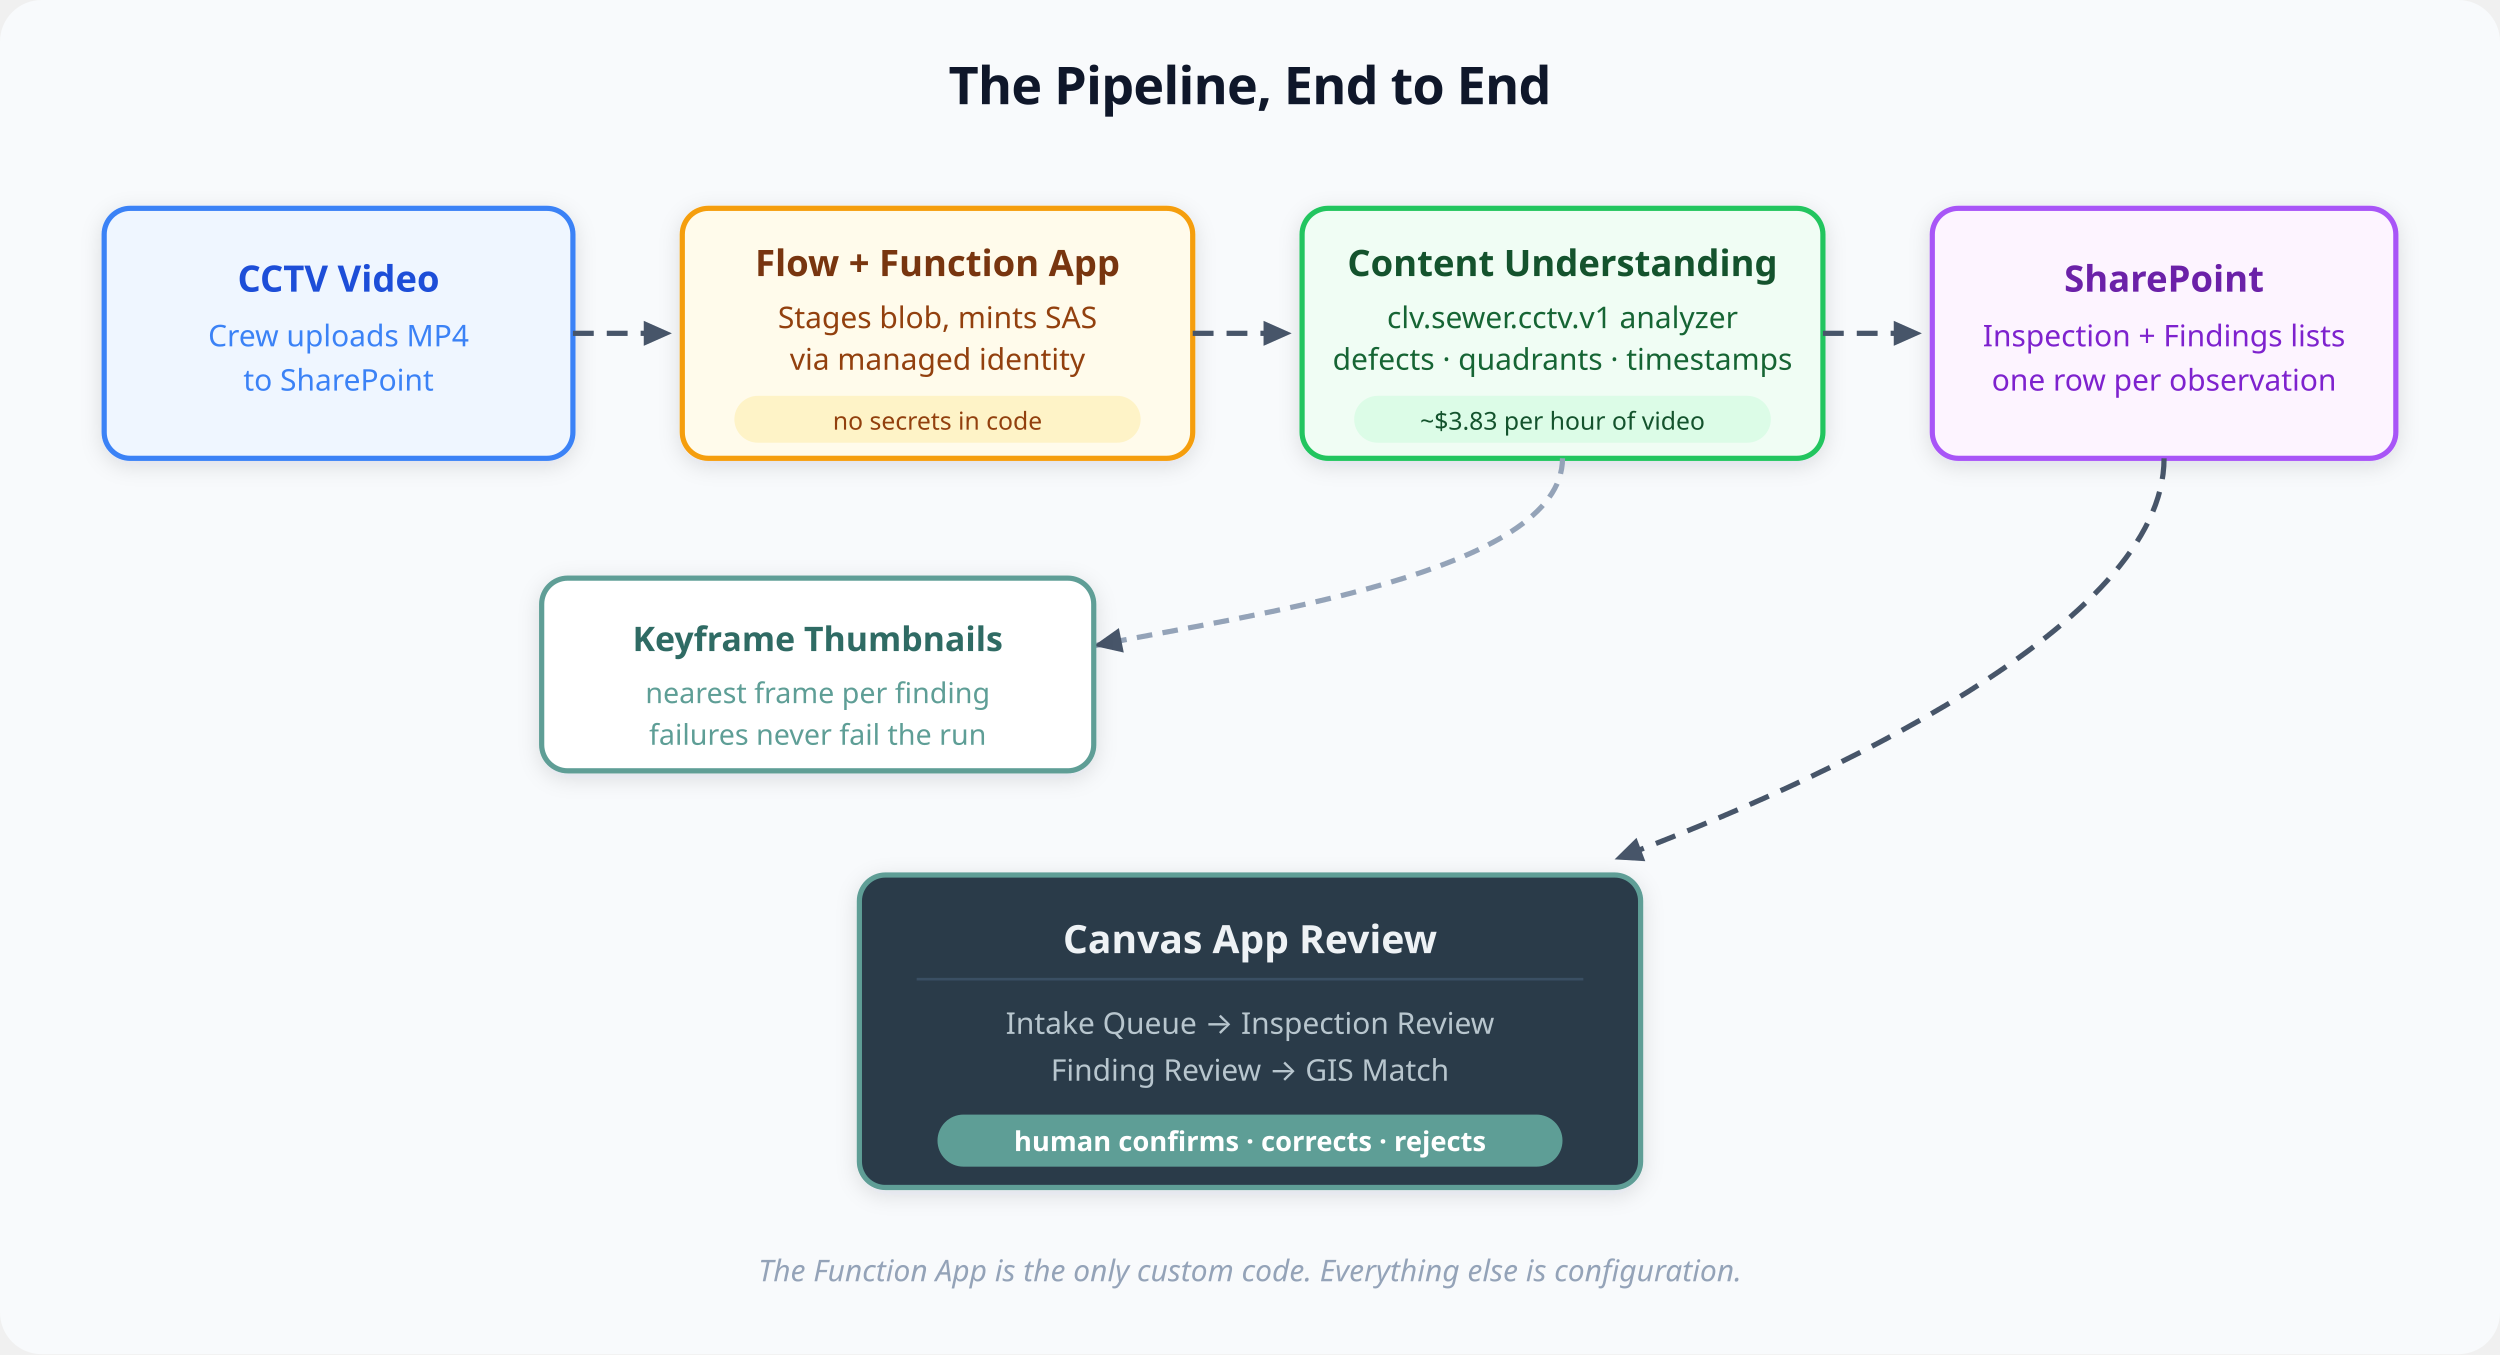
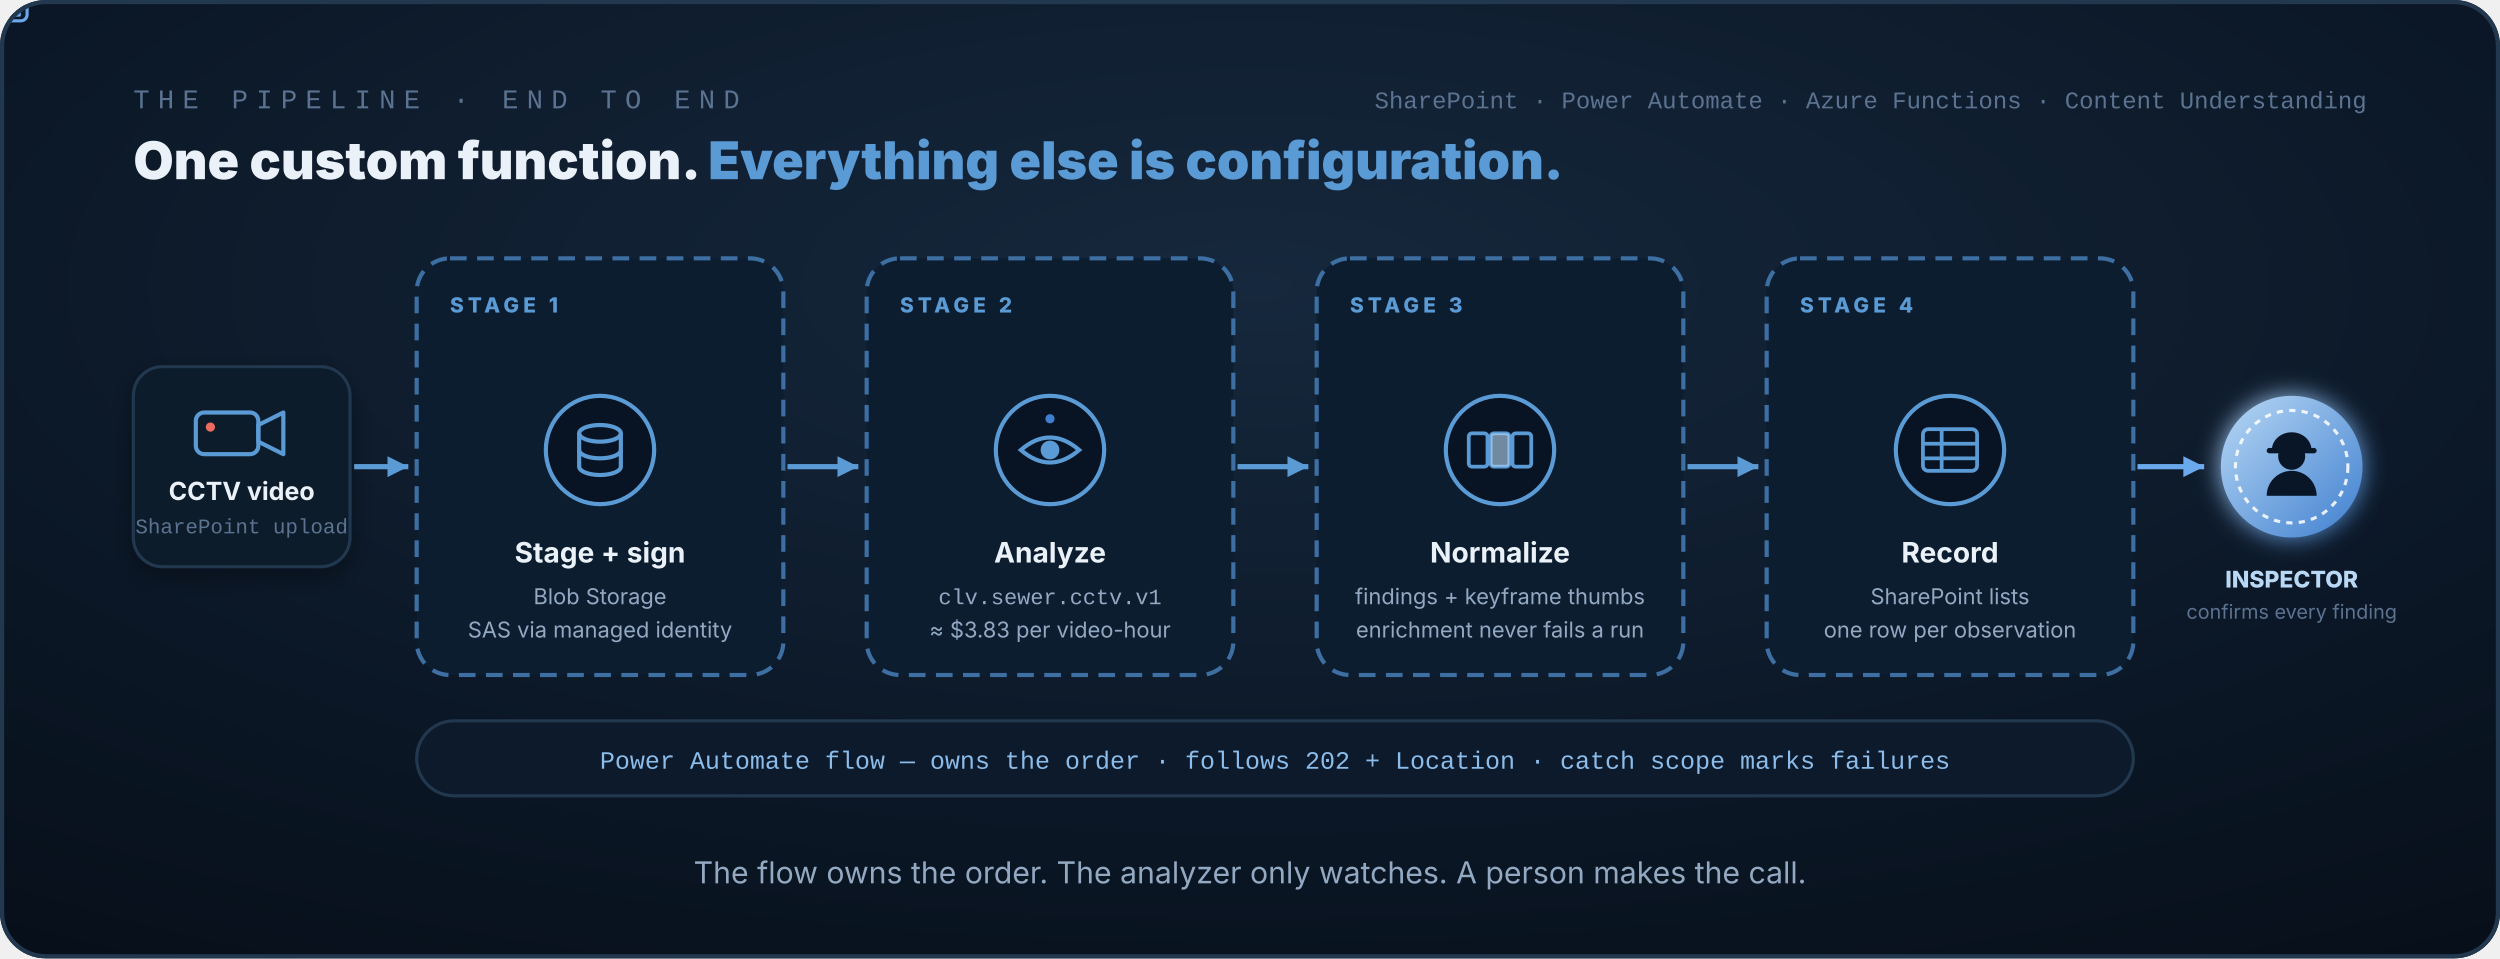
- <svg xmlns="http://www.w3.org/2000/svg" viewBox="0 0 960 520" font-family="'Segoe UI', system-ui, -apple-system, sans-serif">
+ <svg xmlns="http://www.w3.org/2000/svg" width="1200" height="460" viewBox="0 0 1200 460" font-family="'Inter','Segoe UI',system-ui,sans-serif">
  <defs>
-     <marker id="parr" viewBox="0 0 10 10" refX="9" refY="5" markerWidth="6" markerHeight="6" orient="auto">
-       <path d="M 0 1 L 9 5 L 0 9 z" fill="#475569" />
+     <radialGradient id="bg" cx="50%" cy="30%" r="100%">
+       <stop offset="0%" stop-color="#16283d" />
+       <stop offset="55%" stop-color="#0b1726" />
+       <stop offset="100%" stop-color="#050b13" />
+     </radialGradient>
+     <linearGradient id="mango" x1="0" y1="0" x2="1" y2="1">
+       <stop offset="0%" stop-color="#b8d8f5" />
+       <stop offset="100%" stop-color="#3f7fcf" />
+     </linearGradient>
+     <filter id="shadow" x="-20%" y="-20%" width="140%" height="150%">
+       <feDropShadow dx="0" dy="4" stdDeviation="6" flood-color="#000000" flood-opacity=".35" />
+     </filter>
+     <filter id="glow" x="-80%" y="-80%" width="260%" height="260%">
+       <feGaussianBlur stdDeviation="6" result="b" />
+       <feMerge>
+         <feMergeNode in="b" />
+         <feMergeNode in="SourceGraphic" />
+       </feMerge>
+     </filter>
+     <marker id="arrT" markerUnits="userSpaceOnUse" markerWidth="12" markerHeight="12" viewBox="0 0 12 12" refX="10" refY="6" orient="auto">
+       <path d="M0 1 L10 6 L0 11z" fill="#5b9bd5" />
    </marker>
-     <style>
-       .pflow { stroke-dasharray: 8 5; animation: pdash 1.2s linear infinite; }
-       .pflow-slow { stroke-dasharray: 6 4; animation: pdash 2s linear infinite; }
-       @keyframes pdash { to { stroke-dashoffset: -13; } }
-       .pnode { filter: drop-shadow(0 2px 4px rgba(15, 23, 42, 0.12)); }
-     </style>
+     <marker id="arrA" markerUnits="userSpaceOnUse" markerWidth="12" markerHeight="12" viewBox="0 0 12 12" refX="10" refY="6" orient="auto">
+       <path d="M0 1 L10 6 L0 11z" fill="#6aa9ec" />
+     </marker>
+     <g id="disc">
+       <circle r="26" fill="#081424" stroke="#5b9bd5" stroke-width="2" />
+     </g>
+     <clipPath id="frame">
+       <rect width="1200" height="460" rx="22" />
+     </clipPath>
  </defs>
-   <rect width="960" height="520" fill="#F8FAFC" rx="16" />
-   <text x="480" y="40" text-anchor="middle" font-size="20" font-weight="700" fill="#0F172A" letter-spacing="-0.3">The Pipeline, End to End</text>
-   <g class="pnode">
-     <rect x="40" y="80" width="180" height="96" rx="10" fill="#EFF6FF" stroke="#3B82F6" stroke-width="2" />
+   <style>
+     .mono{font-family:'Cascadia Code',Consolas,'Courier New',monospace}
+     .muted{fill:#93a9c2}.dim{fill:#5b7390}
+     .cyc{animation-duration:12s;animation-iteration-count:infinite;animation-timing-function:ease-in-out}
+     .s1{animation-name:s1}.s2{animation-name:s2}.s3{animation-name:s3}.s4{animation-name:s4}
+     @keyframes s1{0%,3%{opacity:.5}7%,21%{opacity:1}26%,100%{opacity:.5}}
+     @keyframes s2{0%,25%{opacity:.5}29%,43%{opacity:1}48%,100%{opacity:.5}}
+     @keyframes s3{0%,47%{opacity:.5}51%,65%{opacity:1}70%,100%{opacity:.5}}
+     @keyframes s4{0%,69%{opacity:.5}73%,87%{opacity:1}92%,100%{opacity:.5}}
+     .stamp{animation:stamp 12s ease-in-out infinite;transform-box:fill-box;transform-origin:center}
+     @keyframes stamp{0%,89%{transform:scale(1)}93%{transform:scale(1.14)}97%,100%{transform:scale(1)}}
+     [class]{animation-fill-mode:both}
+   </style>
+   <g clip-path="url(#frame)" fill="#eaf1f8">
+     <rect width="1200" height="460" fill="url(#bg)" />
+     <text x="64" y="52" font-size="13" letter-spacing="4" class="dim mono">THE PIPELINE · END TO END</text>
+     <text x="64" y="86" font-size="25" font-weight="900">One custom function. <tspan fill="#5b9bd5">Everything else is configuration.</tspan>
+     </text>
+     <text x="1136" y="52" text-anchor="end" font-size="11.5" class="mono dim">SharePoint · Power Automate · Azure Functions · Content Understanding</text>
+     <g transform="translate(64 176)">
+       <rect width="104" height="96" rx="14" fill="#0c1a2b" stroke="#22384f" stroke-width="1.5" filter="url(#shadow)" />
+       <rect x="30" y="22" width="30" height="20" rx="4" fill="none" stroke="#5b9bd5" stroke-width="2" />
+       <path d="M60 28 L72 22 L72 42 L60 36 Z" fill="none" stroke="#5b9bd5" stroke-width="2" stroke-linejoin="round" />
+       <circle cx="37" cy="29" r="2.2" fill="#ec6a5e" />
+       <text x="52" y="64" text-anchor="middle" font-size="12" font-weight="700">CCTV video</text>
+       <text x="52" y="80" text-anchor="middle" font-size="10" class="dim mono">SharePoint upload</text>
+     </g>
+     <g class="cyc s1" transform="translate(200 124)">
+       <rect width="176" height="200" rx="16" fill="#0d1d30" stroke="#3d6fa3" stroke-width="2" stroke-dasharray="8 5" />
+       <text x="16" y="26" font-size="10" letter-spacing="2" font-weight="800" fill="#5b9bd5">STAGE 1</text>
+       <g transform="translate(88 92)">
+         <use href="#disc" />
+         <g fill="none" stroke="#5b9bd5" stroke-width="2">
+           <ellipse cx="0" cy="-8" rx="10" ry="4" />
+           <path d="M-10 -8 V8 A10 4 0 0 0 10 8 V-8" />
+           <path d="M-10 0 A10 4 0 0 0 10 0" />
+         </g>
+       </g>
+       <text x="88" y="146" text-anchor="middle" font-size="13.5" font-weight="700">Stage + sign</text>
+       <text x="88" y="166" text-anchor="middle" font-size="10.5" class="muted">Blob Storage</text>
+       <text x="88" y="182" text-anchor="middle" font-size="10.5" class="muted">SAS via managed identity</text>
+     </g>
+     <g class="cyc s2" transform="translate(416 124)">
+       <rect width="176" height="200" rx="16" fill="#0d1d30" stroke="#3d6fa3" stroke-width="2" stroke-dasharray="8 5" />
+       <text x="16" y="26" font-size="10" letter-spacing="2" font-weight="800" fill="#5b9bd5">STAGE 2</text>
+       <g transform="translate(88 92)">
+         <use href="#disc" />
+         <path d="M-14 0 Q0 -12 14 0 Q0 12 -14 0 Z" fill="none" stroke="#5b9bd5" stroke-width="2" />
+         <circle r="4.5" fill="#5b9bd5" />
+         <circle cx="0" cy="-15" r="2.2" fill="#3f7fcf" />
+       </g>
+       <text x="88" y="146" text-anchor="middle" font-size="13.5" font-weight="700">Analyze</text>
+       <text x="88" y="166" text-anchor="middle" font-size="10.5" class="muted mono">clv.sewer.cctv.v1</text>
+       <text x="88" y="182" text-anchor="middle" font-size="10.5" class="muted">≈ $3.83 per video-hour</text>
+     </g>
+     <g class="cyc s3" transform="translate(632 124)">
+       <rect width="176" height="200" rx="16" fill="#0d1d30" stroke="#3d6fa3" stroke-width="2" stroke-dasharray="8 5" />
+       <text x="16" y="26" font-size="10" letter-spacing="2" font-weight="800" fill="#5b9bd5">STAGE 3</text>
+       <g transform="translate(88 92)">
+         <use href="#disc" />
+         <g fill="none" stroke="#5b9bd5" stroke-width="1.8">
+           <rect x="-15" y="-8" width="9" height="16" rx="1.5" />
+           <rect x="-4.5" y="-8" width="9" height="16" rx="1.5" />
+           <rect x="6" y="-8" width="9" height="16" rx="1.5" />
+         </g>
+         <rect x="-4.5" y="-8" width="9" height="16" rx="1.5" fill="#b8d8f5" opacity=".6" />
+       </g>
+       <text x="88" y="146" text-anchor="middle" font-size="13.5" font-weight="700">Normalize</text>
+       <text x="88" y="166" text-anchor="middle" font-size="10.5" class="muted">findings + keyframe thumbs</text>
+       <text x="88" y="182" text-anchor="middle" font-size="10.5" class="muted">enrichment never fails a run</text>
+     </g>
+     <g class="cyc s4" transform="translate(848 124)">
+       <rect width="176" height="200" rx="16" fill="#0d1d30" stroke="#3d6fa3" stroke-width="2" stroke-dasharray="8 5" />
+       <text x="16" y="26" font-size="10" letter-spacing="2" font-weight="800" fill="#5b9bd5">STAGE 4</text>
+       <g transform="translate(88 92)">
+         <use href="#disc" />
+         <g fill="none" stroke="#5b9bd5" stroke-width="1.8">
+           <rect x="-13" y="-10" width="26" height="20" rx="2.5" />
+           <path d="M-13 -3 H13 M-13 4 H13 M-4 -10 V10" />
+         </g>
+       </g>
+       <text x="88" y="146" text-anchor="middle" font-size="13.5" font-weight="700">Record</text>
+       <text x="88" y="166" text-anchor="middle" font-size="10.5" class="muted">SharePoint lists</text>
+       <text x="88" y="182" text-anchor="middle" font-size="10.5" class="muted">one row per observation</text>
+     </g>
+     <g stroke="#5b9bd5" stroke-width="2.5" fill="none" marker-end="url(#arrT)">
+       <path d="M170 224 L196 224" />
+       <path d="M378 224 L412 224" />
+       <path d="M594 224 L628 224" />
+       <path d="M810 224 L844 224" />
+     </g>
+     <path d="M1026 224 L1058 224" stroke="#6aa9ec" stroke-width="2.5" fill="none" marker-end="url(#arrA)" />
+     <g transform="translate(1100 224)">
+       <g class="stamp">
+         <circle r="34" fill="url(#mango)" filter="url(#glow)" />
+         <circle r="27" fill="none" stroke="#ffffff" stroke-width="1.5" stroke-dasharray="3 3" opacity=".85" />
+         <circle cy="-5" r="6.5" fill="#081628" />
+         <path d="M-9.5 -8 A9.5 8.5 0 0 1 9.5 -8 Z" fill="#081628" />
+         <rect x="-12" y="-9" width="24" height="2.6" rx="1.3" fill="#081628" />
+         <path d="M-12 14 a12 12 0 0 1 24 0 z" fill="#081628" />
+       </g>
+       <text y="58" text-anchor="middle" font-size="11" font-weight="800" fill="#b8d8f5">INSPECTOR</text>
+       <text y="73" text-anchor="middle" font-size="9.5" class="dim">confirms every finding</text>
+     </g>
+     <g>
+       <animateMotion dur="12s" repeatCount="indefinite" calcMode="linear" keyPoints="0;0.03;0.03;0.25;0.25;0.47;0.47;0.69;0.69;0.91;0.91;1;1" keyTimes="0;0.03;0.07;0.25;0.29;0.47;0.51;0.69;0.73;0.91;0.95;1;1" path="M116,110 L288,110 L504,110 L720,110 L936,110 L1100,110 L1100,110" />
+       <rect x="-13" y="-10" width="26" height="20" rx="3" fill="#0c1a2b" stroke="#6aa9ec" stroke-width="1.5" />
+       <g fill="#6aa9ec">
+         <rect x="-10" y="-8" width="3" height="3" rx=".6" />
+         <rect x="-10" y="5" width="3" height="3" rx=".6" />
+         <rect x="7" y="-8" width="3" height="3" rx=".6" />
+         <rect x="7" y="5" width="3" height="3" rx=".6" />
+       </g>
+       <path d="M-3 -4 L4 0 L-3 4 Z" fill="#6aa9ec" />
+     </g>
+     <rect x="200" y="346" width="824" height="36" rx="18" fill="#0c1a2b" stroke="#22384f" stroke-width="1.5" />
+     <text x="612" y="369" text-anchor="middle" font-size="12" class="mono" fill="#8cbcea">Power Automate flow — owns the order · follows 202 + Location · catch scope marks failures</text>
+     <text x="600" y="424" text-anchor="middle" font-size="14.5" class="muted">The flow owns the order. The analyzer only watches. A person makes the call.</text>
  </g>
-   <text x="130" y="112" text-anchor="middle" font-size="14" font-weight="700" fill="#1D4ED8">CCTV Video</text>
-   <text x="130" y="133" text-anchor="middle" font-size="11.5" fill="#3B82F6">Crew uploads MP4</text>
-   <text x="130" y="150" text-anchor="middle" font-size="11.5" fill="#3B82F6">to SharePoint</text>
-   <path class="pflow" d="M 220 128 L 258 128" stroke="#475569" stroke-width="2" fill="none" marker-end="url(#parr)" />
-   <g class="pnode">
-     <rect x="262" y="80" width="196" height="96" rx="10" fill="#FFFBEB" stroke="#F59E0B" stroke-width="2" />
-   </g>
-   <text x="360" y="106" text-anchor="middle" font-size="14" font-weight="700" fill="#78350F">Flow + Function App</text>
-   <text x="360" y="126" text-anchor="middle" font-size="11.5" fill="#92400E">Stages blob, mints SAS</text>
-   <text x="360" y="142" text-anchor="middle" font-size="11.5" fill="#92400E">via managed identity</text>
-   <rect x="282" y="152" width="156" height="18" rx="9" fill="#FEF3C7" />
-   <text x="360" y="165" text-anchor="middle" font-size="9.5" fill="#92400E">no secrets in code</text>
-   <path class="pflow" d="M 458 128 L 496 128" stroke="#475569" stroke-width="2" fill="none" marker-end="url(#parr)" />
-   <g class="pnode">
-     <rect x="500" y="80" width="200" height="96" rx="10" fill="#F0FDF4" stroke="#22C55E" stroke-width="2" />
-   </g>
-   <text x="600" y="106" text-anchor="middle" font-size="14" font-weight="700" fill="#14532D">Content Understanding</text>
-   <text x="600" y="126" text-anchor="middle" font-size="11.5" fill="#166534">clv.sewer.cctv.v1 analyzer</text>
-   <text x="600" y="142" text-anchor="middle" font-size="11.5" fill="#166534">defects · quadrants · timestamps</text>
-   <rect x="520" y="152" width="160" height="18" rx="9" fill="#DCFCE7" />
-   <text x="600" y="165" text-anchor="middle" font-size="9.5" fill="#14532D">~$3.83 per hour of video</text>
-   <path class="pflow" d="M 700 128 L 738 128" stroke="#475569" stroke-width="2" fill="none" marker-end="url(#parr)" />
-   <g class="pnode">
-     <rect x="742" y="80" width="178" height="96" rx="10" fill="#FDF4FF" stroke="#A855F7" stroke-width="2" />
-   </g>
-   <text x="831" y="112" text-anchor="middle" font-size="14" font-weight="700" fill="#6B21A8">SharePoint</text>
-   <text x="831" y="133" text-anchor="middle" font-size="11.5" fill="#7E22CE">Inspection + Findings lists</text>
-   <text x="831" y="150" text-anchor="middle" font-size="11.5" fill="#7E22CE">one row per observation</text>
-   <path class="pflow-slow" d="M 600 176 C 600 220 480 236 420 248" stroke="#94A3B8" stroke-width="2" fill="none" marker-end="url(#parr)" />
-   <g class="pnode">
-     <rect x="208" y="222" width="212" height="74" rx="10" fill="#FFFFFF" stroke="#5E9E96" stroke-width="2" />
-   </g>
-   <text x="314" y="250" text-anchor="middle" font-size="13" font-weight="700" fill="#2F6B64">Keyframe Thumbnails</text>
-   <text x="314" y="270" text-anchor="middle" font-size="11" fill="#5E9E96">nearest frame per finding</text>
-   <text x="314" y="286" text-anchor="middle" font-size="11" fill="#5E9E96">failures never fail the run</text>
-   <path class="pflow" d="M 831 176 C 831 240 700 300 620 330" stroke="#475569" stroke-width="2" fill="none" marker-end="url(#parr)" />
-   <g class="pnode">
-     <rect x="330" y="336" width="300" height="120" rx="10" fill="#293B4A" stroke="#5E9E96" stroke-width="2" />
-   </g>
-   <text x="480" y="366" text-anchor="middle" font-size="15" font-weight="700" fill="#EEF2F5">Canvas App Review</text>
-   <line x1="352" y1="376" x2="608" y2="376" stroke="#3A4F63" stroke-width="1" />
-   <text x="480" y="397" text-anchor="middle" font-size="11.5" fill="#B8C6CE">Intake Queue → Inspection Review</text>
-   <text x="480" y="415" text-anchor="middle" font-size="11.5" fill="#B8C6CE">Finding Review → GIS Match</text>
-   <rect x="360" y="428" width="240" height="20" rx="10" fill="#5E9E96" />
-   <text x="480" y="442" text-anchor="middle" font-size="10.5" font-weight="600" fill="#FFFFFF">human confirms · corrects · rejects</text>
-   <text x="480" y="492" text-anchor="middle" font-size="11.5" fill="#94A3B8" font-style="italic">The Function App is the only custom code. Everything else is configuration.</text>
+   <rect x="1" y="1" width="1198" height="458" rx="21" fill="none" stroke="#22384f" stroke-width="2" />
</svg>
